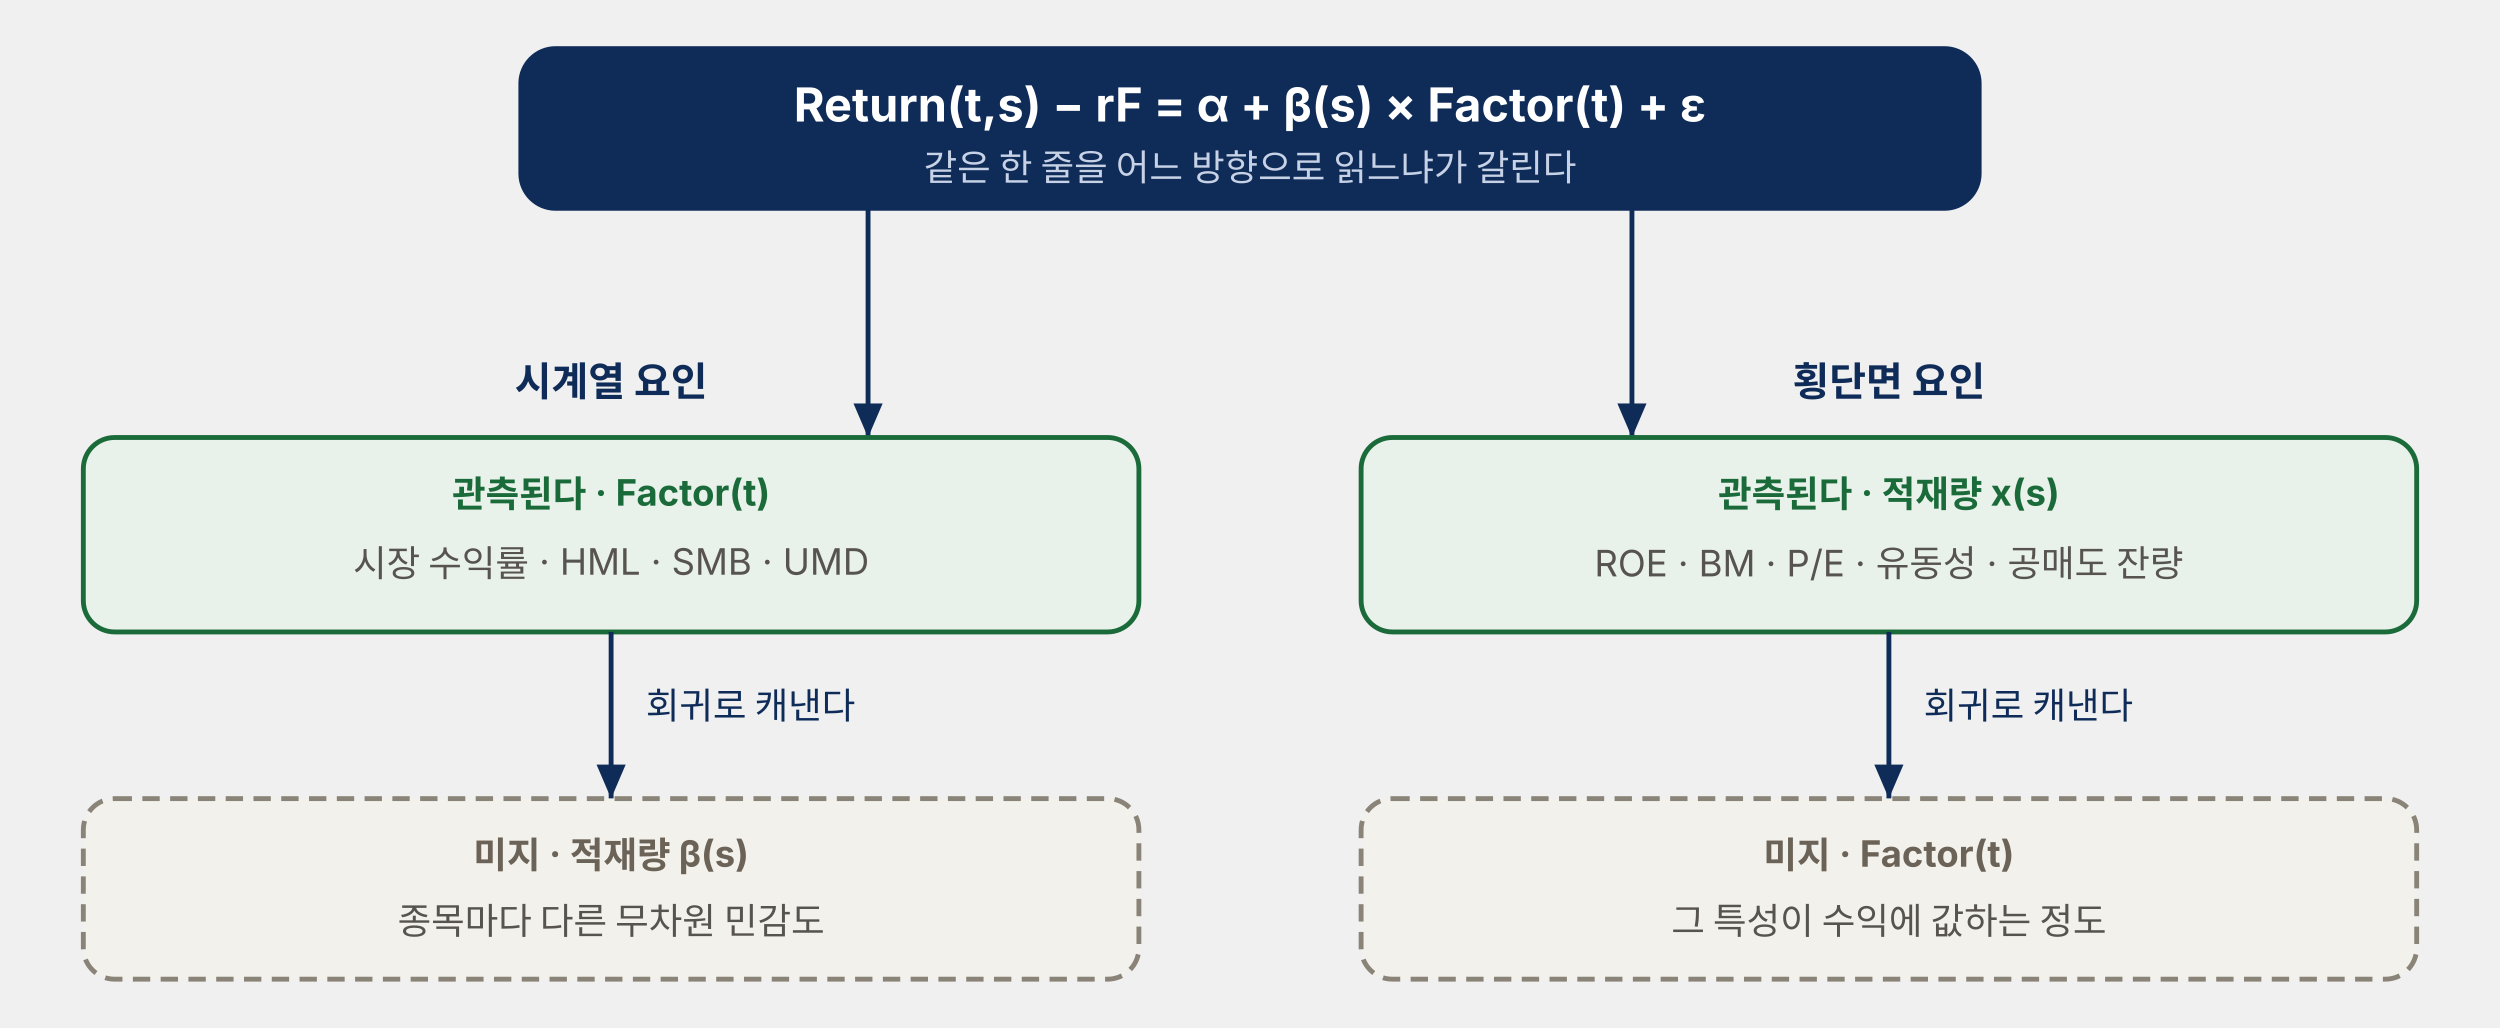
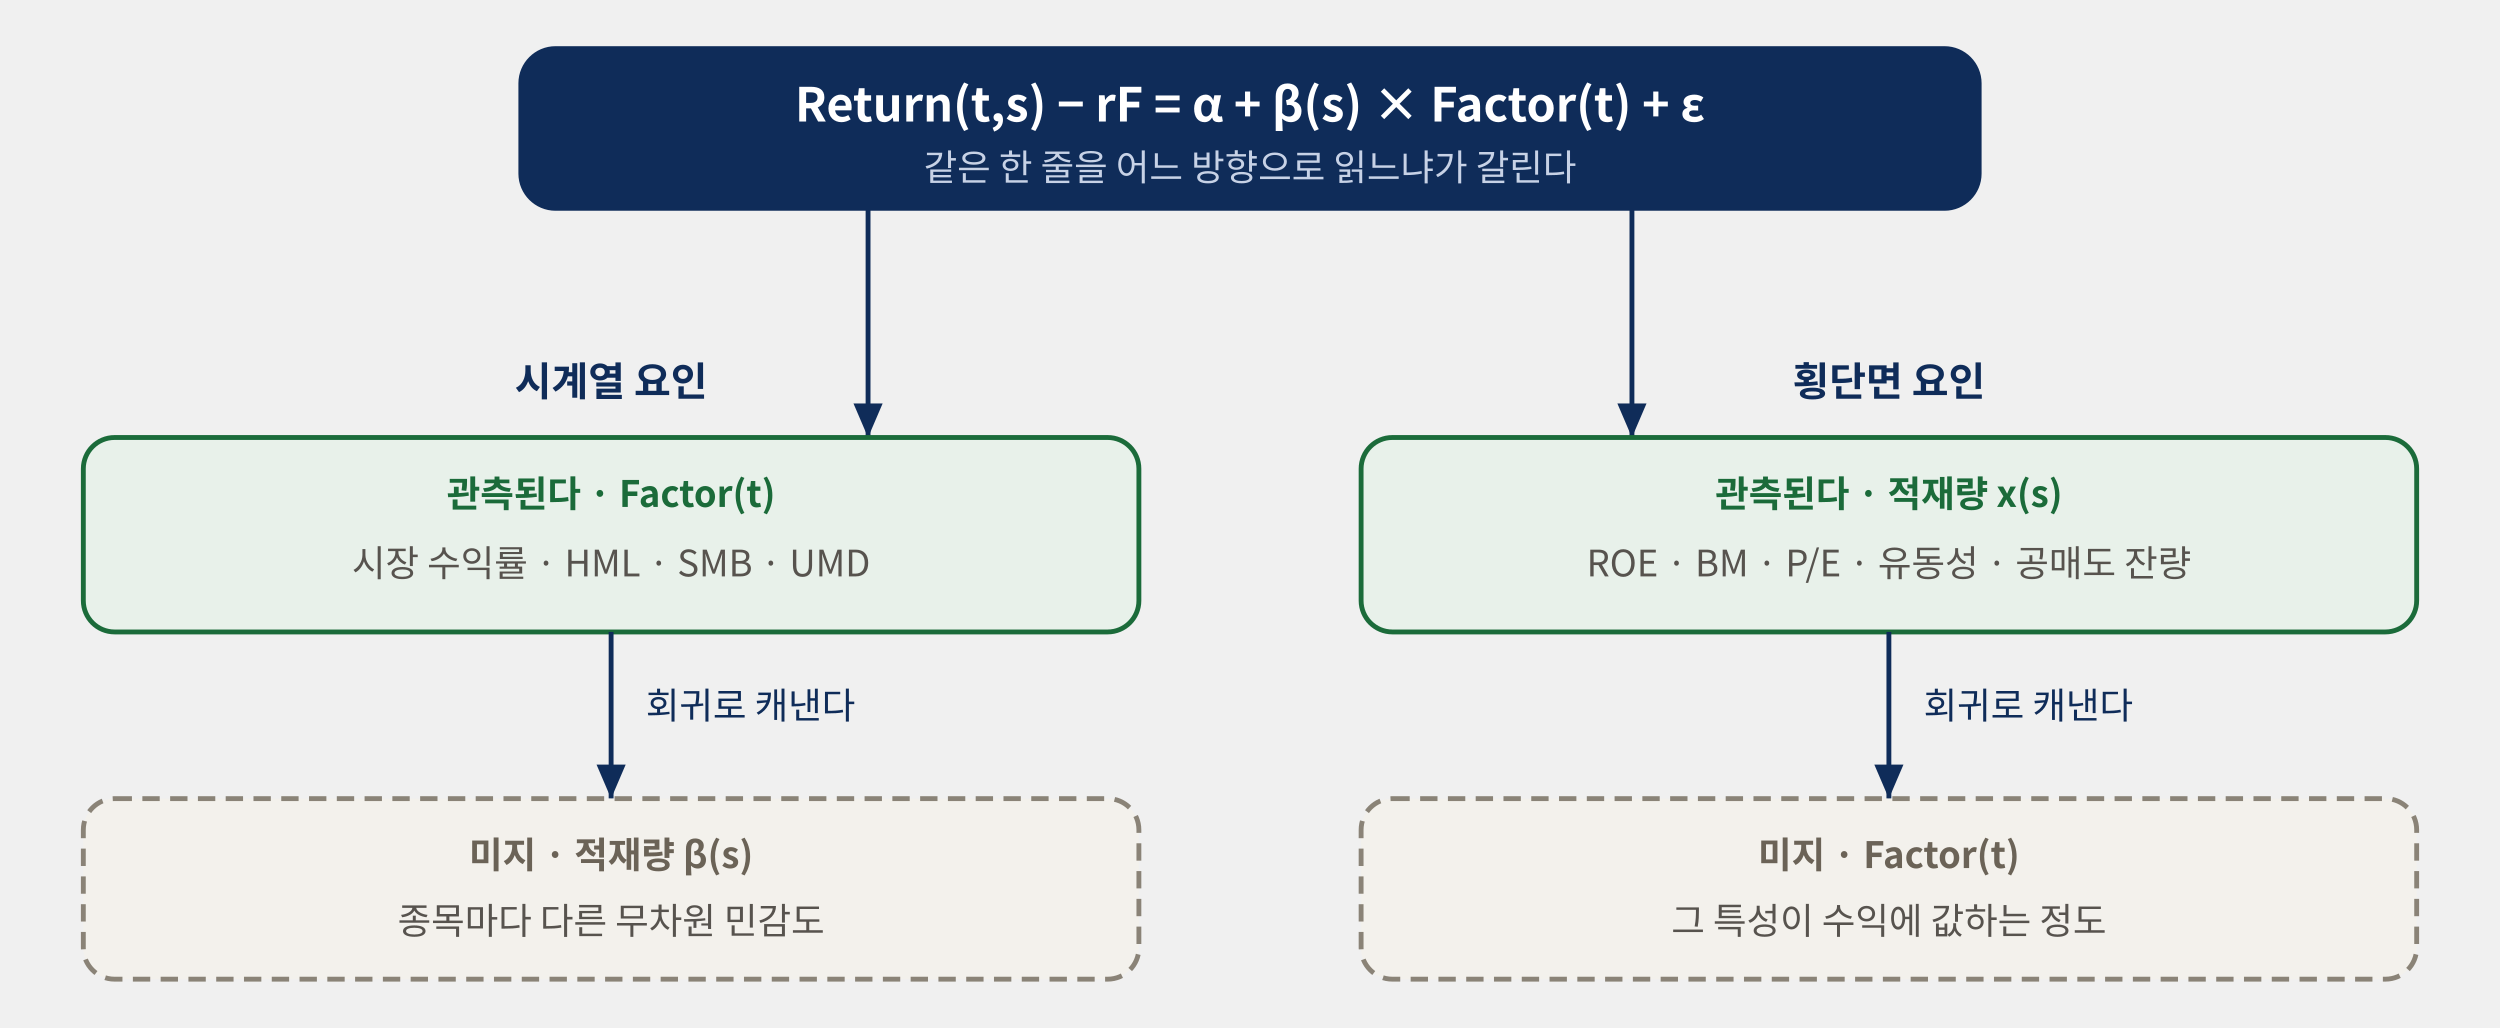
- <svg xmlns="http://www.w3.org/2000/svg" viewBox="0 0 720 296" font-family="Inter,Noto Sans KR,-apple-system,BlinkMacSystemFont,sans-serif" role="img">
+ <svg xmlns="http://www.w3.org/2000/svg" viewBox="0 0 720 296" font-family="Noto Sans CJK KR,Apple SD Gothic Neo,Malgun Gothic,Noto Sans KR,NanumGothic,Inter,system-ui,sans-serif" role="img">
  <defs>
    <marker id="ah2" markerWidth="9" markerHeight="9" refX="7" refY="3" orient="auto">
      <path d="M0,0 L7,3 L0,6 Z" fill="#0F2C59" />
    </marker>
    <style>
      .box{fill:#fff;stroke:#0F2C59;stroke-width:1.4}
      .key{fill:#0F2C59;stroke:#0F2C59}
      .obs{fill:#E8F1EA;stroke:#1B6B3A;stroke-width:1.4}
      .unk{fill:#F3F1EC;stroke:#8A8377;stroke-width:1.4;stroke-dasharray:5 3}
      .t{fill:#0F0F10;font-size:13px;font-weight:700;text-anchor:middle}
      .tk{fill:#fff;font-size:13.5px}
      .s{fill:#57534E;font-size:10.5px;text-anchor:middle}
      .sk{fill:#C7D2E6}
      .lab{fill:#0F2C59;font-size:11.5px;font-weight:700;text-anchor:middle}
      .obst{fill:#1B6B3A;font-size:10.5px;font-weight:700;text-anchor:middle}
      .unkt{fill:#6B6357;font-size:10.5px;font-weight:700;text-anchor:middle}
      .a{stroke:#0F2C59;stroke-width:1.4;fill:none;marker-end:url(#ah2)}
      .e{fill:#0F2C59;font-size:10.5px;text-anchor:start}
    </style>
  </defs>
  <rect class="box key" x="150" y="14" width="420" height="46" rx="10" />
  <text class="tk t" x="360" y="35">Return(t,s) − rF = α + β(s) × Factor(t) + ε</text>
  <text class="s sk" x="360" y="52">같은 한 줄을 어느 방향으로 읽느냐가 갈린다</text>
  <path class="a" d="M250,60 V126" />
  <path class="a" d="M470,60 V126" />
  <text class="lab" x="176" y="114">시계열 요인</text>
  <rect class="obs" x="24" y="126" width="304" height="56" rx="9" />
  <text class="obst" x="176" y="146">관측된다 · Factor(t)</text>
  <text class="s" x="176" y="166">시장 수익률 · HML · SMB · UMD</text>
  <path class="a" d="M176,182 V230" />
  <text class="e" x="186" y="207">회귀로 캐낸다</text>
  <rect class="unk" x="24" y="230" width="304" height="52" rx="9" />
  <text class="unkt" x="176" y="250">미지 · 적재량 β(s)</text>
  <text class="s" x="176" y="269">종목마다 다른 무차원 민감도</text>
  <text class="lab" x="544" y="114">횡단면 요인</text>
  <rect class="obs" x="392" y="126" width="304" height="56" rx="9" />
  <text class="obst" x="544" y="146">관측된다 · 적재량 x(s)</text>
  <text class="s" x="544" y="166">ROE · BM · P/E · 유동성 · 공매도 잔량</text>
  <path class="a" d="M544,182 V230" />
  <text class="e" x="554" y="207">회귀로 캐낸다</text>
  <rect class="unk" x="392" y="230" width="304" height="52" rx="9" />
  <text class="unkt" x="544" y="250">미지 · Factor(t)</text>
  <text class="s" x="544" y="269">그 특성이 수익에 값하는 정도</text>
</svg>
